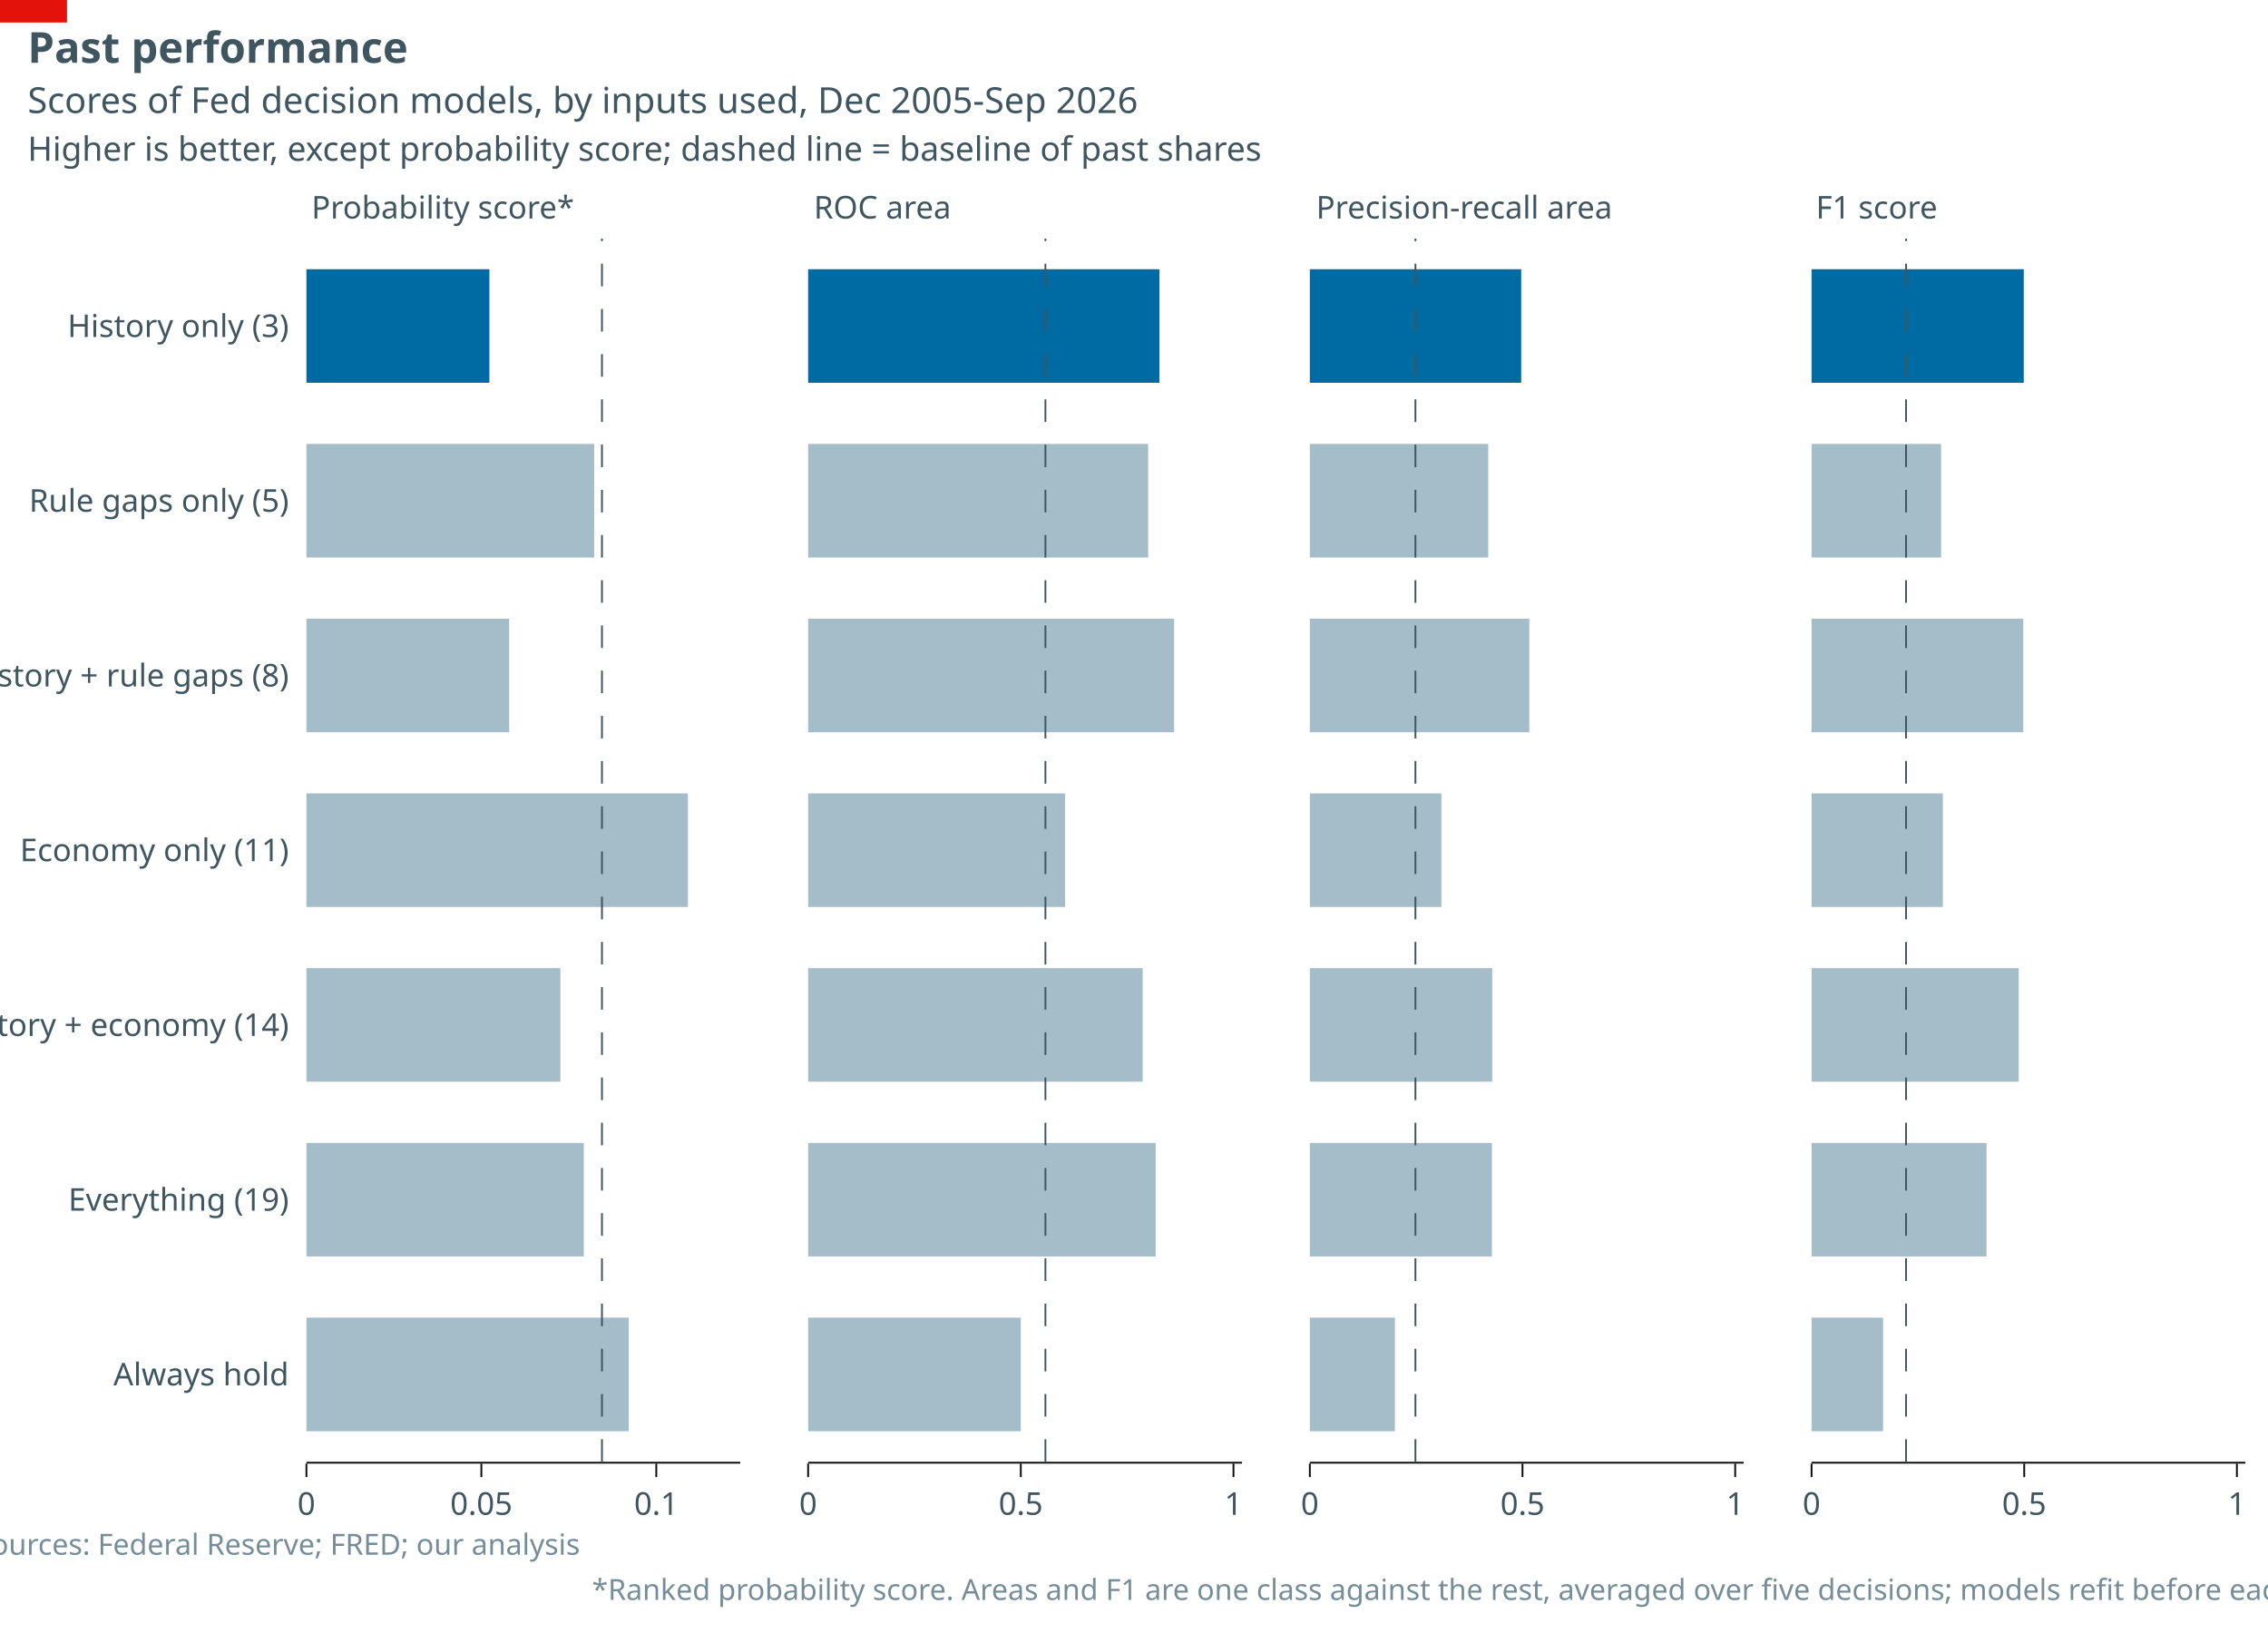
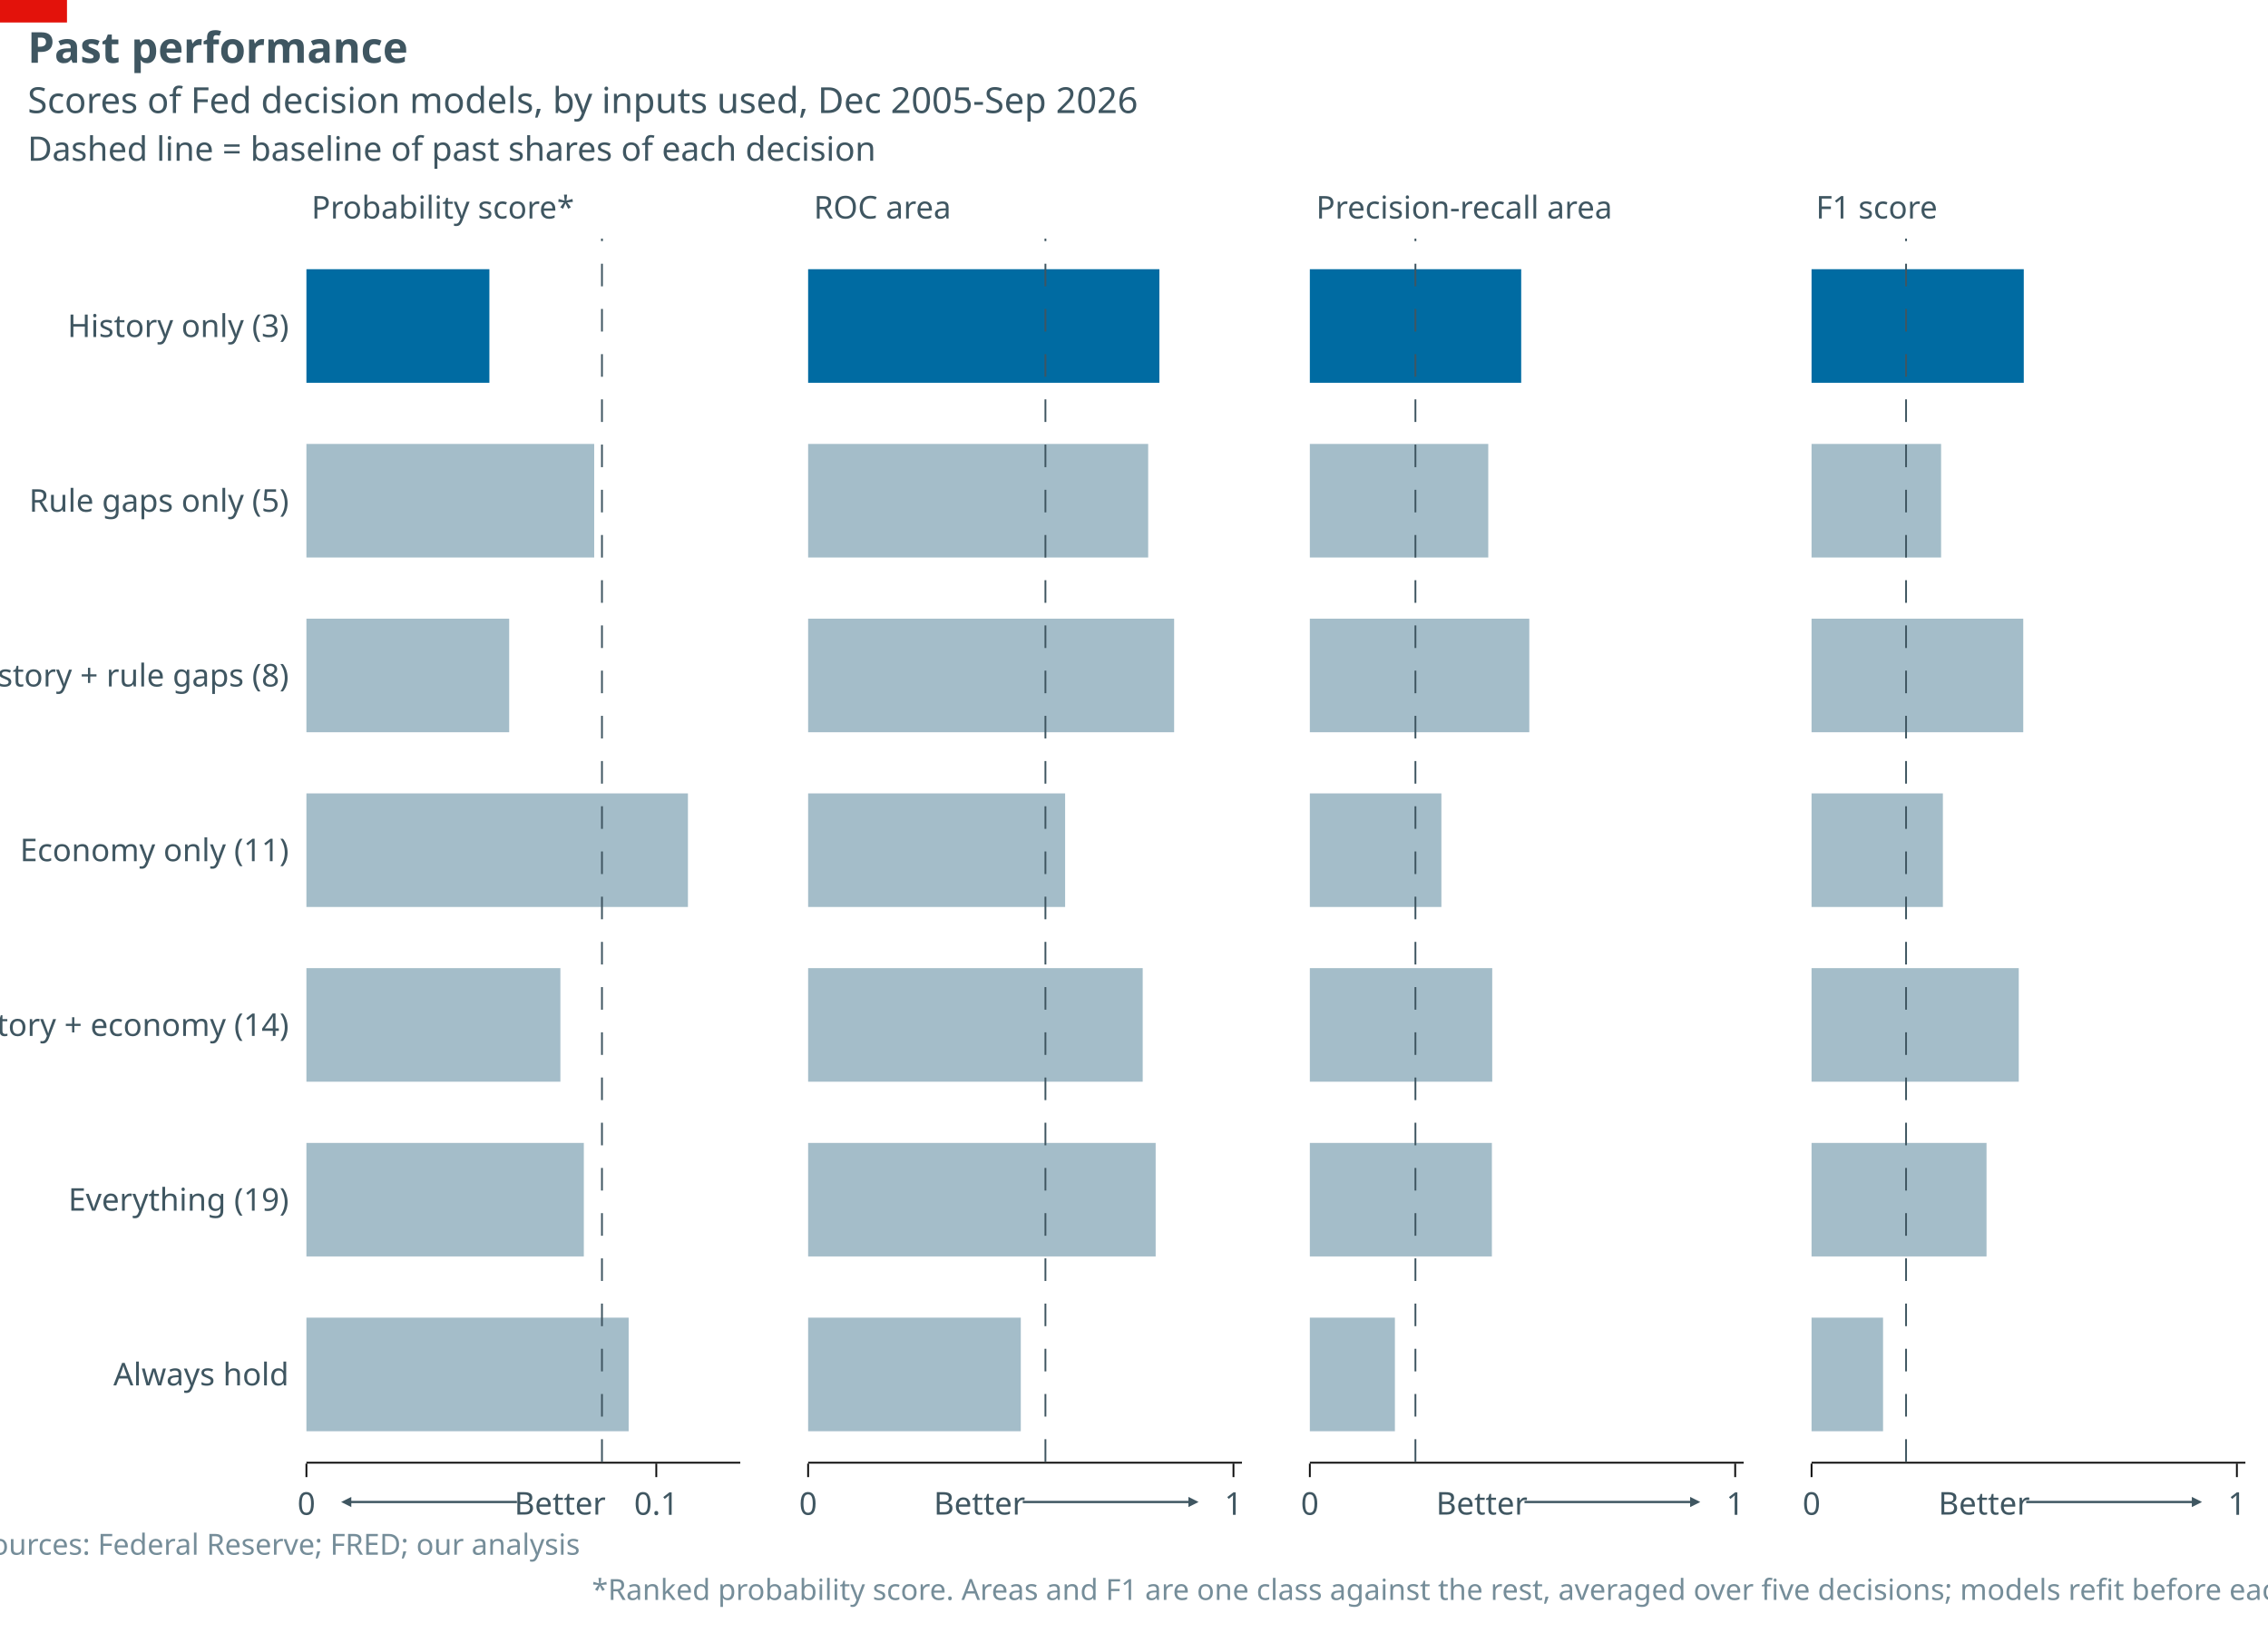
<svg xmlns="http://www.w3.org/2000/svg" class="main-svg" width="1806" height="1300" style="" viewBox="0 0 903 650">
  <rect x="0" y="0" width="903" height="650" style="fill: rgb(255, 255, 255); fill-opacity: 1;" />
-   <defs id="defs-36ba97">
+   <defs id="defs-87a2fb">
    <g class="clips">
-       <clipPath id="clip36ba97xyplot" class="plotclip">
+       <clipPath id="clip87a2fbxyplot" class="plotclip">
        <rect width="172.735" height="487" />
      </clipPath>
-       <clipPath id="clip36ba97x2y2plot" class="plotclip">
+       <clipPath id="clip87a2fbx2y2plot" class="plotclip">
        <rect width="172.735" height="487" />
      </clipPath>
-       <clipPath id="clip36ba97x3y3plot" class="plotclip">
+       <clipPath id="clip87a2fbx3y3plot" class="plotclip">
        <rect width="172.735" height="487" />
      </clipPath>
-       <clipPath id="clip36ba97x4y4plot" class="plotclip">
+       <clipPath id="clip87a2fbx4y4plot" class="plotclip">
        <rect width="172.735" height="487" />
      </clipPath>
-       <clipPath class="axesclip" id="clip36ba97x">
+       <clipPath class="axesclip" id="clip87a2fbx">
        <rect x="122" y="0" width="172.735" height="650" />
      </clipPath>
-       <clipPath class="axesclip" id="clip36ba97y">
+       <clipPath class="axesclip" id="clip87a2fby">
        <rect x="0" y="95" width="903" height="487" />
      </clipPath>
-       <clipPath class="axesclip" id="clip36ba97xy">
+       <clipPath class="axesclip" id="clip87a2fbxy">
        <rect x="122" y="95" width="172.735" height="487" />
      </clipPath>
-       <clipPath class="axesclip" id="clip36ba97y2">
+       <clipPath class="axesclip" id="clip87a2fby2">
        <rect x="0" y="95" width="903" height="487" />
      </clipPath>
-       <clipPath class="axesclip" id="clip36ba97xy2">
+       <clipPath class="axesclip" id="clip87a2fbxy2">
        <rect x="122" y="95" width="172.735" height="487" />
      </clipPath>
-       <clipPath class="axesclip" id="clip36ba97y3">
+       <clipPath class="axesclip" id="clip87a2fby3">
        <rect x="0" y="95" width="903" height="487" />
      </clipPath>
-       <clipPath class="axesclip" id="clip36ba97xy3">
+       <clipPath class="axesclip" id="clip87a2fbxy3">
        <rect x="122" y="95" width="172.735" height="487" />
      </clipPath>
-       <clipPath class="axesclip" id="clip36ba97y4">
+       <clipPath class="axesclip" id="clip87a2fby4">
        <rect x="0" y="95" width="903" height="487" />
      </clipPath>
-       <clipPath class="axesclip" id="clip36ba97xy4">
+       <clipPath class="axesclip" id="clip87a2fbxy4">
        <rect x="122" y="95" width="172.735" height="487" />
      </clipPath>
-       <clipPath class="axesclip" id="clip36ba97x2">
+       <clipPath class="axesclip" id="clip87a2fbx2">
        <rect x="321.755" y="0" width="172.735" height="650" />
      </clipPath>
-       <clipPath class="axesclip" id="clip36ba97x2y">
+       <clipPath class="axesclip" id="clip87a2fbx2y">
        <rect x="321.755" y="95" width="172.735" height="487" />
      </clipPath>
-       <clipPath class="axesclip" id="clip36ba97x2y2">
+       <clipPath class="axesclip" id="clip87a2fbx2y2">
        <rect x="321.755" y="95" width="172.735" height="487" />
      </clipPath>
-       <clipPath class="axesclip" id="clip36ba97x2y3">
+       <clipPath class="axesclip" id="clip87a2fbx2y3">
        <rect x="321.755" y="95" width="172.735" height="487" />
      </clipPath>
-       <clipPath class="axesclip" id="clip36ba97x2y4">
+       <clipPath class="axesclip" id="clip87a2fbx2y4">
        <rect x="321.755" y="95" width="172.735" height="487" />
      </clipPath>
-       <clipPath class="axesclip" id="clip36ba97x3">
+       <clipPath class="axesclip" id="clip87a2fbx3">
        <rect x="521.51" y="0" width="172.735" height="650" />
      </clipPath>
-       <clipPath class="axesclip" id="clip36ba97x3y">
+       <clipPath class="axesclip" id="clip87a2fbx3y">
        <rect x="521.51" y="95" width="172.735" height="487" />
      </clipPath>
-       <clipPath class="axesclip" id="clip36ba97x3y2">
+       <clipPath class="axesclip" id="clip87a2fbx3y2">
        <rect x="521.51" y="95" width="172.735" height="487" />
      </clipPath>
-       <clipPath class="axesclip" id="clip36ba97x3y3">
+       <clipPath class="axesclip" id="clip87a2fbx3y3">
        <rect x="521.51" y="95" width="172.735" height="487" />
      </clipPath>
-       <clipPath class="axesclip" id="clip36ba97x3y4">
+       <clipPath class="axesclip" id="clip87a2fbx3y4">
        <rect x="521.51" y="95" width="172.735" height="487" />
      </clipPath>
-       <clipPath class="axesclip" id="clip36ba97x4">
+       <clipPath class="axesclip" id="clip87a2fbx4">
        <rect x="721.265" y="0" width="172.735" height="650" />
      </clipPath>
-       <clipPath class="axesclip" id="clip36ba97x4y">
+       <clipPath class="axesclip" id="clip87a2fbx4y">
        <rect x="721.265" y="95" width="172.735" height="487" />
      </clipPath>
-       <clipPath class="axesclip" id="clip36ba97x4y2">
+       <clipPath class="axesclip" id="clip87a2fbx4y2">
        <rect x="721.265" y="95" width="172.735" height="487" />
      </clipPath>
-       <clipPath class="axesclip" id="clip36ba97x4y3">
+       <clipPath class="axesclip" id="clip87a2fbx4y3">
        <rect x="721.265" y="95" width="172.735" height="487" />
      </clipPath>
-       <clipPath class="axesclip" id="clip36ba97x4y4">
+       <clipPath class="axesclip" id="clip87a2fbx4y4">
        <rect x="721.265" y="95" width="172.735" height="487" />
      </clipPath>
    </g>
    <g class="gradients" />
    <g class="patterns" />
  </defs>
  <g class="bglayer" />
  <g class="layer-below">
    <g class="imagelayer" />
    <g class="shapelayer" />
  </g>
  <g class="cartesianlayer">
    <g class="subplot xy">
      <g class="layer-subplot">
        <g class="shapelayer" />
        <g class="imagelayer" />
      </g>
      <g class="minor-gridlayer">
        <g class="x" />
        <g class="y" />
      </g>
      <g class="gridlayer">
        <g class="x" />
        <g class="y" />
      </g>
      <g class="zerolinelayer" />
      <g class="layer-between">
        <g class="shapelayer" />
        <g class="imagelayer" />
      </g>
      <path class="xlines-below" />
      <path class="ylines-below" />
      <g class="overlines-below" />
      <g class="xaxislayer-below" />
      <g class="yaxislayer-below" />
      <g class="overaxes-below" />
      <g class="overplot">
-         <g class="xy" transform="translate(122,95)" clip-path="url(#clip36ba97xyplot)">
+         <g class="xy" transform="translate(122,95)" clip-path="url(#clip87a2fbxyplot)">
          <g class="barlayer mlayer">
            <g class="trace bars" style="opacity: 1;">
              <g class="points">
                <g class="point">
                  <path d="M0,57.4V12.18H72.85V57.4Z" style="vector-effect: none; opacity: 1; stroke-width: 0px; fill: rgb(0, 107, 162); fill-opacity: 1;" />
                </g>
                <g class="point">
                  <path d="M0,126.97V81.75H114.58V126.97Z" style="vector-effect: none; opacity: 1; stroke-width: 0px; fill: rgb(164, 189, 201); fill-opacity: 1;" />
                </g>
                <g class="point">
                  <path d="M0,196.54V151.32H80.73V196.54Z" style="vector-effect: none; opacity: 1; stroke-width: 0px; fill: rgb(164, 189, 201); fill-opacity: 1;" />
                </g>
                <g class="point">
                  <path d="M0,266.11V220.89H151.9V266.11Z" style="vector-effect: none; opacity: 1; stroke-width: 0px; fill: rgb(164, 189, 201); fill-opacity: 1;" />
                </g>
                <g class="point">
                  <path d="M0,335.68V290.46H101.12V335.68Z" style="vector-effect: none; opacity: 1; stroke-width: 0px; fill: rgb(164, 189, 201); fill-opacity: 1;" />
                </g>
                <g class="point">
                  <path d="M0,405.25V360.03H110.45V405.25Z" style="vector-effect: none; opacity: 1; stroke-width: 0px; fill: rgb(164, 189, 201); fill-opacity: 1;" />
                </g>
                <g class="point">
                  <path d="M0,474.83V429.6H128.3V474.83Z" style="vector-effect: none; opacity: 1; stroke-width: 0px; fill: rgb(164, 189, 201); fill-opacity: 1;" />
                </g>
              </g>
            </g>
          </g>
        </g>
      </g>
      <g class="zerolinelayer-above" />
      <path class="xlines-above crisp" d="M122,582.36H294.735" style="fill: none; stroke-width: 0.72px; stroke: rgb(12, 12, 12); stroke-opacity: 1;" />
      <path class="ylines-above crisp" d="M0,0" style="fill: none;" />
      <g class="overlines-above" />
      <g class="xaxislayer-above">
        <path class="xtick ticks crisp" d="M0,582.72v5.377" transform="translate(122,0)" style="stroke: rgb(12, 12, 12); stroke-opacity: 1; stroke-width: 0.72px;" />
-         <path class="xtick ticks crisp" d="M0,582.72v5.377" transform="translate(191.65,0)" style="stroke: rgb(12, 12, 12); stroke-opacity: 1; stroke-width: 0.72px;" />
        <path class="xtick ticks crisp" d="M0,582.72v5.377" transform="translate(261.3,0)" style="stroke: rgb(12, 12, 12); stroke-opacity: 1; stroke-width: 0.72px;" />
        <g class="xtick">
          <text text-anchor="middle" x="0" y="603.097" transform="translate(122,0)" style="font-family: 'Barlow Semi Condensed'; font-size: 12.5px; fill: rgb(63, 86, 97); fill-opacity: 1; white-space: pre;">0</text>
-         </g>
-         <g class="xtick">
-           <text text-anchor="middle" x="0" y="603.097" style="font-family: 'Barlow Semi Condensed'; font-size: 12.5px; fill: rgb(63, 86, 97); fill-opacity: 1; white-space: pre;" transform="translate(191.65,0)">0.05</text>
        </g>
        <g class="xtick">
          <text text-anchor="middle" x="0" y="603.097" style="font-family: 'Barlow Semi Condensed'; font-size: 12.5px; fill: rgb(63, 86, 97); fill-opacity: 1; white-space: pre;" transform="translate(261.3,0)">0.1</text>
        </g>
      </g>
      <g class="yaxislayer-above">
        <g class="ytick">
          <text text-anchor="end" x="121" y="4.375" transform="translate(-6,547.21)" style="font-family: 'Barlow Semi Condensed'; font-size: 12.5px; fill: rgb(63, 86, 97); fill-opacity: 1; white-space: pre;">Always hold</text>
        </g>
        <g class="ytick">
          <text text-anchor="end" x="121" y="4.375" style="font-family: 'Barlow Semi Condensed'; font-size: 12.5px; fill: rgb(63, 86, 97); fill-opacity: 1; white-space: pre;" transform="translate(-6,477.64)">Everything (19)</text>
        </g>
        <g class="ytick">
          <text text-anchor="end" x="121" y="4.375" style="font-family: 'Barlow Semi Condensed'; font-size: 12.5px; fill: rgb(63, 86, 97); fill-opacity: 1; white-space: pre;" transform="translate(-6,408.07)">History + economy (14)</text>
        </g>
        <g class="ytick">
          <text text-anchor="end" x="121" y="4.375" style="font-family: 'Barlow Semi Condensed'; font-size: 12.5px; fill: rgb(63, 86, 97); fill-opacity: 1; white-space: pre;" transform="translate(-6,338.5)">Economy only (11)</text>
        </g>
        <g class="ytick">
          <text text-anchor="end" x="121" y="4.375" style="font-family: 'Barlow Semi Condensed'; font-size: 12.5px; fill: rgb(63, 86, 97); fill-opacity: 1; white-space: pre;" transform="translate(-6,268.93)">History + rule gaps (8)</text>
        </g>
        <g class="ytick">
          <text text-anchor="end" x="121" y="4.375" style="font-family: 'Barlow Semi Condensed'; font-size: 12.5px; fill: rgb(63, 86, 97); fill-opacity: 1; white-space: pre;" transform="translate(-6,199.36)">Rule gaps only (5)</text>
        </g>
        <g class="ytick">
          <text text-anchor="end" x="121" y="4.375" style="font-family: 'Barlow Semi Condensed'; font-size: 12.5px; fill: rgb(63, 86, 97); fill-opacity: 1; white-space: pre;" transform="translate(-6,129.79)">History only (3)</text>
        </g>
      </g>
      <g class="overaxes-above" />
    </g>
    <g class="subplot x2y2">
      <g class="layer-subplot">
        <g class="shapelayer" />
        <g class="imagelayer" />
      </g>
      <g class="minor-gridlayer">
        <g class="x2" />
        <g class="y2" />
      </g>
      <g class="gridlayer">
        <g class="x2" />
        <g class="y2" />
      </g>
      <g class="zerolinelayer" />
      <g class="layer-between">
        <g class="shapelayer" />
        <g class="imagelayer" />
      </g>
      <path class="xlines-below" />
      <path class="ylines-below" />
      <g class="overlines-below" />
      <g class="xaxislayer-below" />
      <g class="yaxislayer-below" />
      <g class="overaxes-below" />
      <g class="overplot">
-         <g class="x2y2" transform="translate(321.755,95)" clip-path="url(#clip36ba97x2y2plot)">
+         <g class="x2y2" transform="translate(321.755,95)" clip-path="url(#clip87a2fbx2y2plot)">
          <g class="barlayer mlayer">
            <g class="trace bars" style="opacity: 1;">
              <g class="points">
                <g class="point">
                  <path d="M0,57.4V12.18H139.85V57.4Z" style="vector-effect: none; opacity: 1; stroke-width: 0px; fill: rgb(0, 107, 162); fill-opacity: 1;" />
                </g>
                <g class="point">
                  <path d="M0,126.97V81.75H135.39V126.97Z" style="vector-effect: none; opacity: 1; stroke-width: 0px; fill: rgb(164, 189, 201); fill-opacity: 1;" />
                </g>
                <g class="point">
                  <path d="M0,196.54V151.32H145.72V196.54Z" style="vector-effect: none; opacity: 1; stroke-width: 0px; fill: rgb(164, 189, 201); fill-opacity: 1;" />
                </g>
                <g class="point">
                  <path d="M0,266.11V220.89H102.32V266.11Z" style="vector-effect: none; opacity: 1; stroke-width: 0px; fill: rgb(164, 189, 201); fill-opacity: 1;" />
                </g>
                <g class="point">
                  <path d="M0,335.68V290.46H133.21V335.68Z" style="vector-effect: none; opacity: 1; stroke-width: 0px; fill: rgb(164, 189, 201); fill-opacity: 1;" />
                </g>
                <g class="point">
                  <path d="M0,405.25V360.03H138.37V405.25Z" style="vector-effect: none; opacity: 1; stroke-width: 0px; fill: rgb(164, 189, 201); fill-opacity: 1;" />
                </g>
                <g class="point">
                  <path d="M0,474.83V429.6H84.67V474.83Z" style="vector-effect: none; opacity: 1; stroke-width: 0px; fill: rgb(164, 189, 201); fill-opacity: 1;" />
                </g>
              </g>
            </g>
          </g>
        </g>
      </g>
      <g class="zerolinelayer-above" />
      <path class="xlines-above crisp" d="M321.755,582.36H494.49" style="fill: none; stroke-width: 0.72px; stroke: rgb(12, 12, 12); stroke-opacity: 1;" />
      <path class="ylines-above crisp" d="M0,0" style="fill: none;" />
      <g class="overlines-above" />
      <g class="xaxislayer-above">
        <path class="x2tick ticks crisp" d="M0,582.72v5.377" transform="translate(321.755,0)" style="stroke: rgb(12, 12, 12); stroke-opacity: 1; stroke-width: 0.72px;" />
-         <path class="x2tick ticks crisp" d="M0,582.72v5.377" transform="translate(406.425,0)" style="stroke: rgb(12, 12, 12); stroke-opacity: 1; stroke-width: 0.72px;" />
        <path class="x2tick ticks crisp" d="M0,582.72v5.377" transform="translate(491.105,0)" style="stroke: rgb(12, 12, 12); stroke-opacity: 1; stroke-width: 0.72px;" />
        <g class="x2tick">
          <text text-anchor="middle" x="0" y="603.097" transform="translate(321.755,0)" style="font-family: 'Barlow Semi Condensed'; font-size: 12.5px; fill: rgb(63, 86, 97); fill-opacity: 1; white-space: pre;">0</text>
-         </g>
-         <g class="x2tick">
-           <text text-anchor="middle" x="0" y="603.097" style="font-family: 'Barlow Semi Condensed'; font-size: 12.5px; fill: rgb(63, 86, 97); fill-opacity: 1; white-space: pre;" transform="translate(406.425,0)">0.5</text>
        </g>
        <g class="x2tick">
          <text text-anchor="middle" x="0" y="603.097" style="font-family: 'Barlow Semi Condensed'; font-size: 12.5px; fill: rgb(63, 86, 97); fill-opacity: 1; white-space: pre;" transform="translate(491.105,0)">1</text>
        </g>
      </g>
      <g class="yaxislayer-above" />
      <g class="overaxes-above" />
    </g>
    <g class="subplot x3y3">
      <g class="layer-subplot">
        <g class="shapelayer" />
        <g class="imagelayer" />
      </g>
      <g class="minor-gridlayer">
        <g class="x3" />
        <g class="y3" />
      </g>
      <g class="gridlayer">
        <g class="x3" />
        <g class="y3" />
      </g>
      <g class="zerolinelayer" />
      <g class="layer-between">
        <g class="shapelayer" />
        <g class="imagelayer" />
      </g>
      <path class="xlines-below" />
      <path class="ylines-below" />
      <g class="overlines-below" />
      <g class="xaxislayer-below" />
      <g class="yaxislayer-below" />
      <g class="overaxes-below" />
      <g class="overplot">
-         <g class="x3y3" transform="translate(521.51,95)" clip-path="url(#clip36ba97x3y3plot)">
+         <g class="x3y3" transform="translate(521.51,95)" clip-path="url(#clip87a2fbx3y3plot)">
          <g class="barlayer mlayer">
            <g class="trace bars" style="opacity: 1;">
              <g class="points">
                <g class="point">
                  <path d="M0,57.4V12.18H84.15V57.4Z" style="vector-effect: none; opacity: 1; stroke-width: 0px; fill: rgb(0, 107, 162); fill-opacity: 1;" />
                </g>
                <g class="point">
                  <path d="M0,126.97V81.75H71.04V126.97Z" style="vector-effect: none; opacity: 1; stroke-width: 0px; fill: rgb(164, 189, 201); fill-opacity: 1;" />
                </g>
                <g class="point">
                  <path d="M0,196.54V151.32H87.38V196.54Z" style="vector-effect: none; opacity: 1; stroke-width: 0px; fill: rgb(164, 189, 201); fill-opacity: 1;" />
                </g>
                <g class="point">
                  <path d="M0,266.11V220.89H52.38V266.11Z" style="vector-effect: none; opacity: 1; stroke-width: 0px; fill: rgb(164, 189, 201); fill-opacity: 1;" />
                </g>
                <g class="point">
                  <path d="M0,335.68V290.46H72.62V335.68Z" style="vector-effect: none; opacity: 1; stroke-width: 0px; fill: rgb(164, 189, 201); fill-opacity: 1;" />
                </g>
                <g class="point">
                  <path d="M0,405.25V360.03H72.48V405.25Z" style="vector-effect: none; opacity: 1; stroke-width: 0px; fill: rgb(164, 189, 201); fill-opacity: 1;" />
                </g>
                <g class="point">
                  <path d="M0,474.83V429.6H33.87V474.83Z" style="vector-effect: none; opacity: 1; stroke-width: 0px; fill: rgb(164, 189, 201); fill-opacity: 1;" />
                </g>
              </g>
            </g>
          </g>
        </g>
      </g>
      <g class="zerolinelayer-above" />
      <path class="xlines-above crisp" d="M521.51,582.36H694.245" style="fill: none; stroke-width: 0.72px; stroke: rgb(12, 12, 12); stroke-opacity: 1;" />
      <path class="ylines-above crisp" d="M0,0" style="fill: none;" />
      <g class="overlines-above" />
      <g class="xaxislayer-above">
        <path class="x3tick ticks crisp" d="M0,582.72v5.377" transform="translate(521.51,0)" style="stroke: rgb(12, 12, 12); stroke-opacity: 1; stroke-width: 0.72px;" />
-         <path class="x3tick ticks crisp" d="M0,582.72v5.377" transform="translate(606.18,0)" style="stroke: rgb(12, 12, 12); stroke-opacity: 1; stroke-width: 0.72px;" />
        <path class="x3tick ticks crisp" d="M0,582.72v5.377" transform="translate(690.86,0)" style="stroke: rgb(12, 12, 12); stroke-opacity: 1; stroke-width: 0.72px;" />
        <g class="x3tick">
          <text text-anchor="middle" x="0" y="603.097" transform="translate(521.51,0)" style="font-family: 'Barlow Semi Condensed'; font-size: 12.5px; fill: rgb(63, 86, 97); fill-opacity: 1; white-space: pre;">0</text>
-         </g>
-         <g class="x3tick">
-           <text text-anchor="middle" x="0" y="603.097" style="font-family: 'Barlow Semi Condensed'; font-size: 12.5px; fill: rgb(63, 86, 97); fill-opacity: 1; white-space: pre;" transform="translate(606.18,0)">0.5</text>
        </g>
        <g class="x3tick">
          <text text-anchor="middle" x="0" y="603.097" style="font-family: 'Barlow Semi Condensed'; font-size: 12.5px; fill: rgb(63, 86, 97); fill-opacity: 1; white-space: pre;" transform="translate(690.86,0)">1</text>
        </g>
      </g>
      <g class="yaxislayer-above" />
      <g class="overaxes-above" />
    </g>
    <g class="subplot x4y4">
      <g class="layer-subplot">
        <g class="shapelayer" />
        <g class="imagelayer" />
      </g>
      <g class="minor-gridlayer">
        <g class="x4" />
        <g class="y4" />
      </g>
      <g class="gridlayer">
        <g class="x4" />
        <g class="y4" />
      </g>
      <g class="zerolinelayer" />
      <g class="layer-between">
        <g class="shapelayer" />
        <g class="imagelayer" />
      </g>
      <path class="xlines-below" />
      <path class="ylines-below" />
      <g class="overlines-below" />
      <g class="xaxislayer-below" />
      <g class="yaxislayer-below" />
      <g class="overaxes-below" />
      <g class="overplot">
-         <g class="x4y4" transform="translate(721.265,95)" clip-path="url(#clip36ba97x4y4plot)">
+         <g class="x4y4" transform="translate(721.265,95)" clip-path="url(#clip87a2fbx4y4plot)">
          <g class="barlayer mlayer">
            <g class="trace bars" style="opacity: 1;">
              <g class="points">
                <g class="point">
                  <path d="M0,57.4V12.18H84.5V57.4Z" style="vector-effect: none; opacity: 1; stroke-width: 0px; fill: rgb(0, 107, 162); fill-opacity: 1;" />
                </g>
                <g class="point">
                  <path d="M0,126.97V81.75H51.58V126.97Z" style="vector-effect: none; opacity: 1; stroke-width: 0px; fill: rgb(164, 189, 201); fill-opacity: 1;" />
                </g>
                <g class="point">
                  <path d="M0,196.54V151.32H84.29V196.54Z" style="vector-effect: none; opacity: 1; stroke-width: 0px; fill: rgb(164, 189, 201); fill-opacity: 1;" />
                </g>
                <g class="point">
                  <path d="M0,266.11V220.89H52.29V266.11Z" style="vector-effect: none; opacity: 1; stroke-width: 0px; fill: rgb(164, 189, 201); fill-opacity: 1;" />
                </g>
                <g class="point">
                  <path d="M0,335.68V290.46H82.5V335.68Z" style="vector-effect: none; opacity: 1; stroke-width: 0px; fill: rgb(164, 189, 201); fill-opacity: 1;" />
                </g>
                <g class="point">
                  <path d="M0,405.25V360.03H69.67V405.25Z" style="vector-effect: none; opacity: 1; stroke-width: 0px; fill: rgb(164, 189, 201); fill-opacity: 1;" />
                </g>
                <g class="point">
                  <path d="M0,474.83V429.6H28.47V474.83Z" style="vector-effect: none; opacity: 1; stroke-width: 0px; fill: rgb(164, 189, 201); fill-opacity: 1;" />
                </g>
              </g>
            </g>
          </g>
        </g>
      </g>
      <g class="zerolinelayer-above" />
      <path class="xlines-above crisp" d="M721.265,582.36H894" style="fill: none; stroke-width: 0.72px; stroke: rgb(12, 12, 12); stroke-opacity: 1;" />
      <path class="ylines-above crisp" d="M0,0" style="fill: none;" />
      <g class="overlines-above" />
      <g class="xaxislayer-above">
        <path class="x4tick ticks crisp" d="M0,582.72v5.377" transform="translate(721.265,0)" style="stroke: rgb(12, 12, 12); stroke-opacity: 1; stroke-width: 0.72px;" />
-         <path class="x4tick ticks crisp" d="M0,582.72v5.377" transform="translate(805.935,0)" style="stroke: rgb(12, 12, 12); stroke-opacity: 1; stroke-width: 0.72px;" />
        <path class="x4tick ticks crisp" d="M0,582.72v5.377" transform="translate(890.615,0)" style="stroke: rgb(12, 12, 12); stroke-opacity: 1; stroke-width: 0.72px;" />
        <g class="x4tick">
          <text text-anchor="middle" x="0" y="603.097" transform="translate(721.265,0)" style="font-family: 'Barlow Semi Condensed'; font-size: 12.5px; fill: rgb(63, 86, 97); fill-opacity: 1; white-space: pre;">0</text>
-         </g>
-         <g class="x4tick">
-           <text text-anchor="middle" x="0" y="603.097" style="font-family: 'Barlow Semi Condensed'; font-size: 12.5px; fill: rgb(63, 86, 97); fill-opacity: 1; white-space: pre;" transform="translate(805.935,0)">0.5</text>
        </g>
        <g class="x4tick">
          <text text-anchor="middle" x="0" y="603.097" style="font-family: 'Barlow Semi Condensed'; font-size: 12.5px; fill: rgb(63, 86, 97); fill-opacity: 1; white-space: pre;" transform="translate(890.615,0)">1</text>
        </g>
      </g>
      <g class="yaxislayer-above" />
      <g class="overaxes-above" />
    </g>
  </g>
  <g class="polarlayer" />
  <g class="smithlayer" />
  <g class="ternarylayer" />
  <g class="geolayer" />
  <g class="funnelarealayer" />
  <g class="pielayer" />
  <g class="iciclelayer" />
  <g class="treemaplayer" />
  <g class="sunburstlayer" />
  <g class="glimages" />
-   <defs id="topdefs-36ba97">
+   <defs id="topdefs-87a2fb">
    <g class="clips" />
  </defs>
  <g class="layer-above">
    <g class="imagelayer" />
    <g class="shapelayer">
-       <g class="shape-group" data-index="0" clip-path="url(#clip36ba97x)">
+       <g class="shape-group" data-index="0" clip-path="url(#clip87a2fbx)">
        <path data-index="0" fill-rule="evenodd" d="M239.67,582L239.67,95" style="opacity: 1; stroke: rgb(63, 86, 97); stroke-opacity: 1; fill: rgb(0, 0, 0); fill-opacity: 0; stroke-dasharray: 9px, 9px; stroke-width: 0.72px;" />
      </g>
-       <g class="shape-group" data-index="1" clip-path="url(#clip36ba97x2)">
+       <g class="shape-group" data-index="1" clip-path="url(#clip87a2fbx2)">
        <path data-index="1" fill-rule="evenodd" d="M416.235,582L416.235,95" style="opacity: 1; stroke: rgb(63, 86, 97); stroke-opacity: 1; fill: rgb(0, 0, 0); fill-opacity: 0; stroke-dasharray: 9px, 9px; stroke-width: 0.72px;" />
      </g>
-       <g class="shape-group" data-index="2" clip-path="url(#clip36ba97x3)">
+       <g class="shape-group" data-index="2" clip-path="url(#clip87a2fbx3)">
        <path data-index="2" fill-rule="evenodd" d="M563.55,582L563.55,95" style="opacity: 1; stroke: rgb(63, 86, 97); stroke-opacity: 1; fill: rgb(0, 0, 0); fill-opacity: 0; stroke-dasharray: 9px, 9px; stroke-width: 0.72px;" />
      </g>
-       <g class="shape-group" data-index="3" clip-path="url(#clip36ba97x4)">
+       <g class="shape-group" data-index="3" clip-path="url(#clip87a2fbx4)">
        <path data-index="3" fill-rule="evenodd" d="M758.895,582L758.895,95" style="opacity: 1; stroke: rgb(63, 86, 97); stroke-opacity: 1; fill: rgb(0, 0, 0); fill-opacity: 0; stroke-dasharray: 9px, 9px; stroke-width: 0.72px;" />
      </g>
      <g class="shape-group" data-index="4">
        <path data-index="4" fill-rule="evenodd" d="M-0.216,8.958H26.673V-0.004H-0.216Z" style="opacity: 1; stroke: rgb(0, 0, 0); stroke-opacity: 0; fill: rgb(227, 18, 11); fill-opacity: 1; stroke-width: 0px;" />
      </g>
    </g>
  </g>
  <g class="infolayer">
    <g class="g-gtitle" />
    <g class="g-xtitle" />
    <g class="g-x2title" />
    <g class="g-x3title" />
    <g class="g-x4title" />
    <g class="g-ytitle" />
    <g class="g-y2title" />
    <g class="g-y3title" />
    <g class="g-y4title" />
    <g class="annotation" data-index="0" style="opacity: 1;">
      <g class="annotation-text-g" transform="rotate(0,78.74709,18.4808)">
        <g class="cursor-pointer" transform="translate(9,6)">
          <rect class="bg" x="0.5" y="0.5" width="139" height="23" style="stroke-width: 1px; stroke: rgb(0, 0, 0); stroke-opacity: 0; fill: rgb(0, 0, 0); fill-opacity: 0;" />
          <text class="annotation-text" text-anchor="start" x="2" y="19" style="font-family: Barlow; font-size: 17px; fill: rgb(63, 86, 97); fill-opacity: 1; font-weight: 700; white-space: pre;">Past performance</text>
        </g>
      </g>
    </g>
    <g class="annotation" data-index="1" style="opacity: 1;">
      <g class="annotation-text-g" transform="rotate(0,194.2471,39.695)">
        <g class="cursor-pointer" transform="translate(9,29)">
          <rect class="bg" x="0.5" y="0.5" width="370" height="20" style="stroke-width: 1px; stroke: rgb(0, 0, 0); stroke-opacity: 0; fill: rgb(0, 0, 0); fill-opacity: 0;" />
          <text class="annotation-text" text-anchor="start" x="2" y="16" style="font-family: 'Barlow Semi Condensed'; font-size: 14.3px; fill: rgb(63, 86, 97); fill-opacity: 1; white-space: pre;">Scores of Fed decision models, by inputs used, Dec 2005-Sep 2026</text>
        </g>
      </g>
    </g>
    <g class="annotation" data-index="2" style="opacity: 1;">
      <g class="annotation-text-g" transform="rotate(0,110.2471,614.2986)">
        <g class="cursor-pointer" transform="translate(9,605)">
          <rect class="bg" x="0.5" y="0.5" width="202" height="17" style="stroke-width: 1px; stroke: rgb(0, 0, 0); stroke-opacity: 0; fill: rgb(0, 0, 0); fill-opacity: 0;" />
          <text class="annotation-text" text-anchor="middle" x="101.477" y="14" style="font-family: 'Barlow Semi Condensed'; font-size: 11.6px; fill: rgb(117, 141, 153); fill-opacity: 1; font-weight: 300; white-space: pre;">Sources: Federal Reserve; FRED; our analysis</text>
        </g>
      </g>
    </g>
    <g class="annotation" data-index="3" style="opacity: 1;">
      <g class="annotation-text-g" transform="rotate(0,598.5,632.2206)">
        <g class="cursor-pointer" transform="translate(303,623)">
          <rect class="bg" x="0.5" y="0.5" width="590" height="17" style="stroke-width: 1px; stroke: rgb(0, 0, 0); stroke-opacity: 0; fill: rgb(0, 0, 0); fill-opacity: 0;" />
          <text class="annotation-text" text-anchor="middle" x="295.719" y="14" style="font-family: 'Barlow Semi Condensed'; font-size: 11.6px; fill: rgb(117, 141, 153); fill-opacity: 1; font-weight: 300; white-space: pre;">*Ranked probability score. Areas and F1 are one class against the rest, averaged over five decisions; models refit before each meeting</text>
        </g>
      </g>
    </g>
    <g class="annotation" data-index="4" style="opacity: 1;">
-       <g class="annotation-text-g" transform="rotate(0,211.2471,59.2209)">
+       <g class="annotation-text-g" transform="rotate(0,148.2471,59.2209)">
        <g class="cursor-pointer" transform="translate(9,49)">
-           <rect class="bg" x="0.5" y="0.5" width="404" height="19" style="stroke-width: 1px; stroke: rgb(0, 0, 0); stroke-opacity: 0; fill: rgb(0, 0, 0); fill-opacity: 0;" />
-           <text class="annotation-text" text-anchor="start" x="2" y="15" style="font-family: 'Barlow Semi Condensed'; font-size: 13.4px; fill: rgb(63, 86, 97); fill-opacity: 1; font-weight: 300; white-space: pre;">Higher is better, except probability score; dashed line = baseline of past shares</text>
+           <rect class="bg" x="0.5" y="0.5" width="278" height="19" style="stroke-width: 1px; stroke: rgb(0, 0, 0); stroke-opacity: 0; fill: rgb(0, 0, 0); fill-opacity: 0;" />
+           <text class="annotation-text" text-anchor="start" x="2" y="15" style="font-family: 'Barlow Semi Condensed'; font-size: 13.4px; fill: rgb(63, 86, 97); fill-opacity: 1; font-weight: 300; white-space: pre;">Dashed line = baseline of past shares of each decision</text>
        </g>
      </g>
    </g>
    <g class="annotation" data-index="5" style="opacity: 1;">
      <g class="annotation-text-g" transform="rotate(0,166.5,82)">
        <g class="cursor-pointer" transform="translate(122,72)">
          <rect class="bg" x="0.5" y="0.5" width="88" height="19" style="stroke-width: 1px; stroke: rgb(0, 0, 0); stroke-opacity: 0; fill: rgb(0, 0, 0); fill-opacity: 0;" />
          <text class="annotation-text" text-anchor="start" x="2" y="15" style="font-family: 'Barlow Semi Condensed'; font-size: 12.5px; fill: rgb(63, 86, 97); fill-opacity: 1; font-weight: 300; white-space: pre;">Probability score*</text>
        </g>
      </g>
    </g>
    <g class="annotation" data-index="6" style="opacity: 1;">
      <g class="annotation-text-g" transform="rotate(0,345.255,82)">
        <g class="cursor-pointer" transform="translate(322,72)">
          <rect class="bg" x="0.5" y="0.5" width="46" height="19" style="stroke-width: 1px; stroke: rgb(0, 0, 0); stroke-opacity: 0; fill: rgb(0, 0, 0); fill-opacity: 0;" />
          <text class="annotation-text" text-anchor="start" x="2" y="15" style="font-family: 'Barlow Semi Condensed'; font-size: 12.5px; fill: rgb(63, 86, 97); fill-opacity: 1; font-weight: 300; white-space: pre;">ROC area</text>
        </g>
      </g>
    </g>
    <g class="annotation" data-index="7" style="opacity: 1;">
      <g class="annotation-text-g" transform="rotate(0,573.01,82)">
        <g class="cursor-pointer" transform="translate(522,72)">
          <rect class="bg" x="0.5" y="0.5" width="102" height="19" style="stroke-width: 1px; stroke: rgb(0, 0, 0); stroke-opacity: 0; fill: rgb(0, 0, 0); fill-opacity: 0;" />
          <text class="annotation-text" text-anchor="start" x="2" y="15" style="font-family: 'Barlow Semi Condensed'; font-size: 12.5px; fill: rgb(63, 86, 97); fill-opacity: 1; font-weight: 300; white-space: pre;">Precision-recall area</text>
        </g>
      </g>
    </g>
    <g class="annotation" data-index="8" style="opacity: 1;">
      <g class="annotation-text-g" transform="rotate(0,742.765,82)">
        <g class="cursor-pointer" transform="translate(721,72)">
          <rect class="bg" x="0.5" y="0.5" width="42" height="19" style="stroke-width: 1px; stroke: rgb(0, 0, 0); stroke-opacity: 0; fill: rgb(0, 0, 0); fill-opacity: 0;" />
          <text class="annotation-text" text-anchor="start" x="2" y="15" style="font-family: 'Barlow Semi Condensed'; font-size: 12.5px; fill: rgb(63, 86, 97); fill-opacity: 1; font-weight: 300; white-space: pre;">F1 score</text>
        </g>
      </g>
    </g>
+     <g class="annotation" data-index="9" style="opacity: 1;">
+       <g class="annotation-text-g" transform="rotate(0,222.8188,598)">
+         <g class="cursor-pointer" transform="translate(206,588)">
+           <rect class="bg" x="0.5" y="0.5" width="33" height="19" style="stroke-width: 1px; stroke: rgb(0, 0, 0); stroke-opacity: 0; fill: rgb(0, 0, 0); fill-opacity: 0;" />
+           <text class="annotation-text" text-anchor="middle" x="16.977" y="15" style="font-family: 'Barlow Semi Condensed'; font-size: 12.5px; fill: rgb(63, 86, 97); fill-opacity: 1; font-weight: 300; white-space: pre;">Better</text>
+         </g>
+       </g>
+       <g class="annotation-arrow-g" style="opacity: 1;">
+         <path d="M205.819,598L135.819,598" style="stroke-width: 0.9px; stroke: rgb(63, 86, 97); stroke-opacity: 1; stroke-dasharray: 0px, 0px, 68.947px, 70px;" />
+         <path d="M-3.7,-2.5V2.5L1.3,0Z" transform="translate(136.8718,598)rotate(180)scale(0.81)" style="fill: rgb(63, 86, 97); stroke-width: 0;" />
+       </g>
+     </g>
+     <g class="annotation" data-index="10" style="opacity: 1;">
+       <g class="annotation-text-g" transform="rotate(0,390.2165,598)">
+         <g class="cursor-pointer" transform="translate(373,588)">
+           <rect class="bg" x="0.5" y="0.5" width="33" height="19" style="stroke-width: 1px; stroke: rgb(0, 0, 0); stroke-opacity: 0; fill: rgb(0, 0, 0); fill-opacity: 0;" />
+           <text class="annotation-text" text-anchor="middle" x="16.977" y="15" style="font-family: 'Barlow Semi Condensed'; font-size: 12.5px; fill: rgb(63, 86, 97); fill-opacity: 1; font-weight: 300; white-space: pre;">Better</text>
+         </g>
+       </g>
+       <g class="annotation-arrow-g" style="opacity: 1;">
+         <path d="M407.216,598L477.216,598" style="stroke-width: 0.9px; stroke: rgb(63, 86, 97); stroke-opacity: 1; stroke-dasharray: 0px, 0px, 68.947px, 70px;" />
+         <path d="M-3.7,-2.5V2.5L1.3,0Z" transform="translate(476.1635,598)scale(0.81)" style="fill: rgb(63, 86, 97); stroke-width: 0;" />
+       </g>
+     </g>
+     <g class="annotation" data-index="11" style="opacity: 1;">
+       <g class="annotation-text-g" transform="rotate(0,589.9715,598)">
+         <g class="cursor-pointer" transform="translate(573,588)">
+           <rect class="bg" x="0.5" y="0.5" width="33" height="19" style="stroke-width: 1px; stroke: rgb(0, 0, 0); stroke-opacity: 0; fill: rgb(0, 0, 0); fill-opacity: 0;" />
+           <text class="annotation-text" text-anchor="middle" x="16.977" y="15" style="font-family: 'Barlow Semi Condensed'; font-size: 12.5px; fill: rgb(63, 86, 97); fill-opacity: 1; font-weight: 300; white-space: pre;">Better</text>
+         </g>
+       </g>
+       <g class="annotation-arrow-g" style="opacity: 1;">
+         <path d="M606.971,598L676.971,598" style="stroke-width: 0.9px; stroke: rgb(63, 86, 97); stroke-opacity: 1; stroke-dasharray: 0px, 0px, 68.947px, 70px;" />
+         <path d="M-3.7,-2.5V2.5L1.3,0Z" transform="translate(675.9185,598)scale(0.81)" style="fill: rgb(63, 86, 97); stroke-width: 0;" />
+       </g>
+     </g>
+     <g class="annotation" data-index="12" style="opacity: 1;">
+       <g class="annotation-text-g" transform="rotate(0,789.7265,598)">
+         <g class="cursor-pointer" transform="translate(773,588)">
+           <rect class="bg" x="0.5" y="0.5" width="33" height="19" style="stroke-width: 1px; stroke: rgb(0, 0, 0); stroke-opacity: 0; fill: rgb(0, 0, 0); fill-opacity: 0;" />
+           <text class="annotation-text" text-anchor="middle" x="16.977" y="15" style="font-family: 'Barlow Semi Condensed'; font-size: 12.5px; fill: rgb(63, 86, 97); fill-opacity: 1; font-weight: 300; white-space: pre;">Better</text>
+         </g>
+       </g>
+       <g class="annotation-arrow-g" style="opacity: 1;">
+         <path d="M806.726,598L876.726,598" style="stroke-width: 0.9px; stroke: rgb(63, 86, 97); stroke-opacity: 1; stroke-dasharray: 0px, 0px, 68.947px, 70px;" />
+         <path d="M-3.7,-2.5V2.5L1.3,0Z" transform="translate(875.6735,598)scale(0.81)" style="fill: rgb(63, 86, 97); stroke-width: 0;" />
+       </g>
+     </g>
  </g>
</svg>
